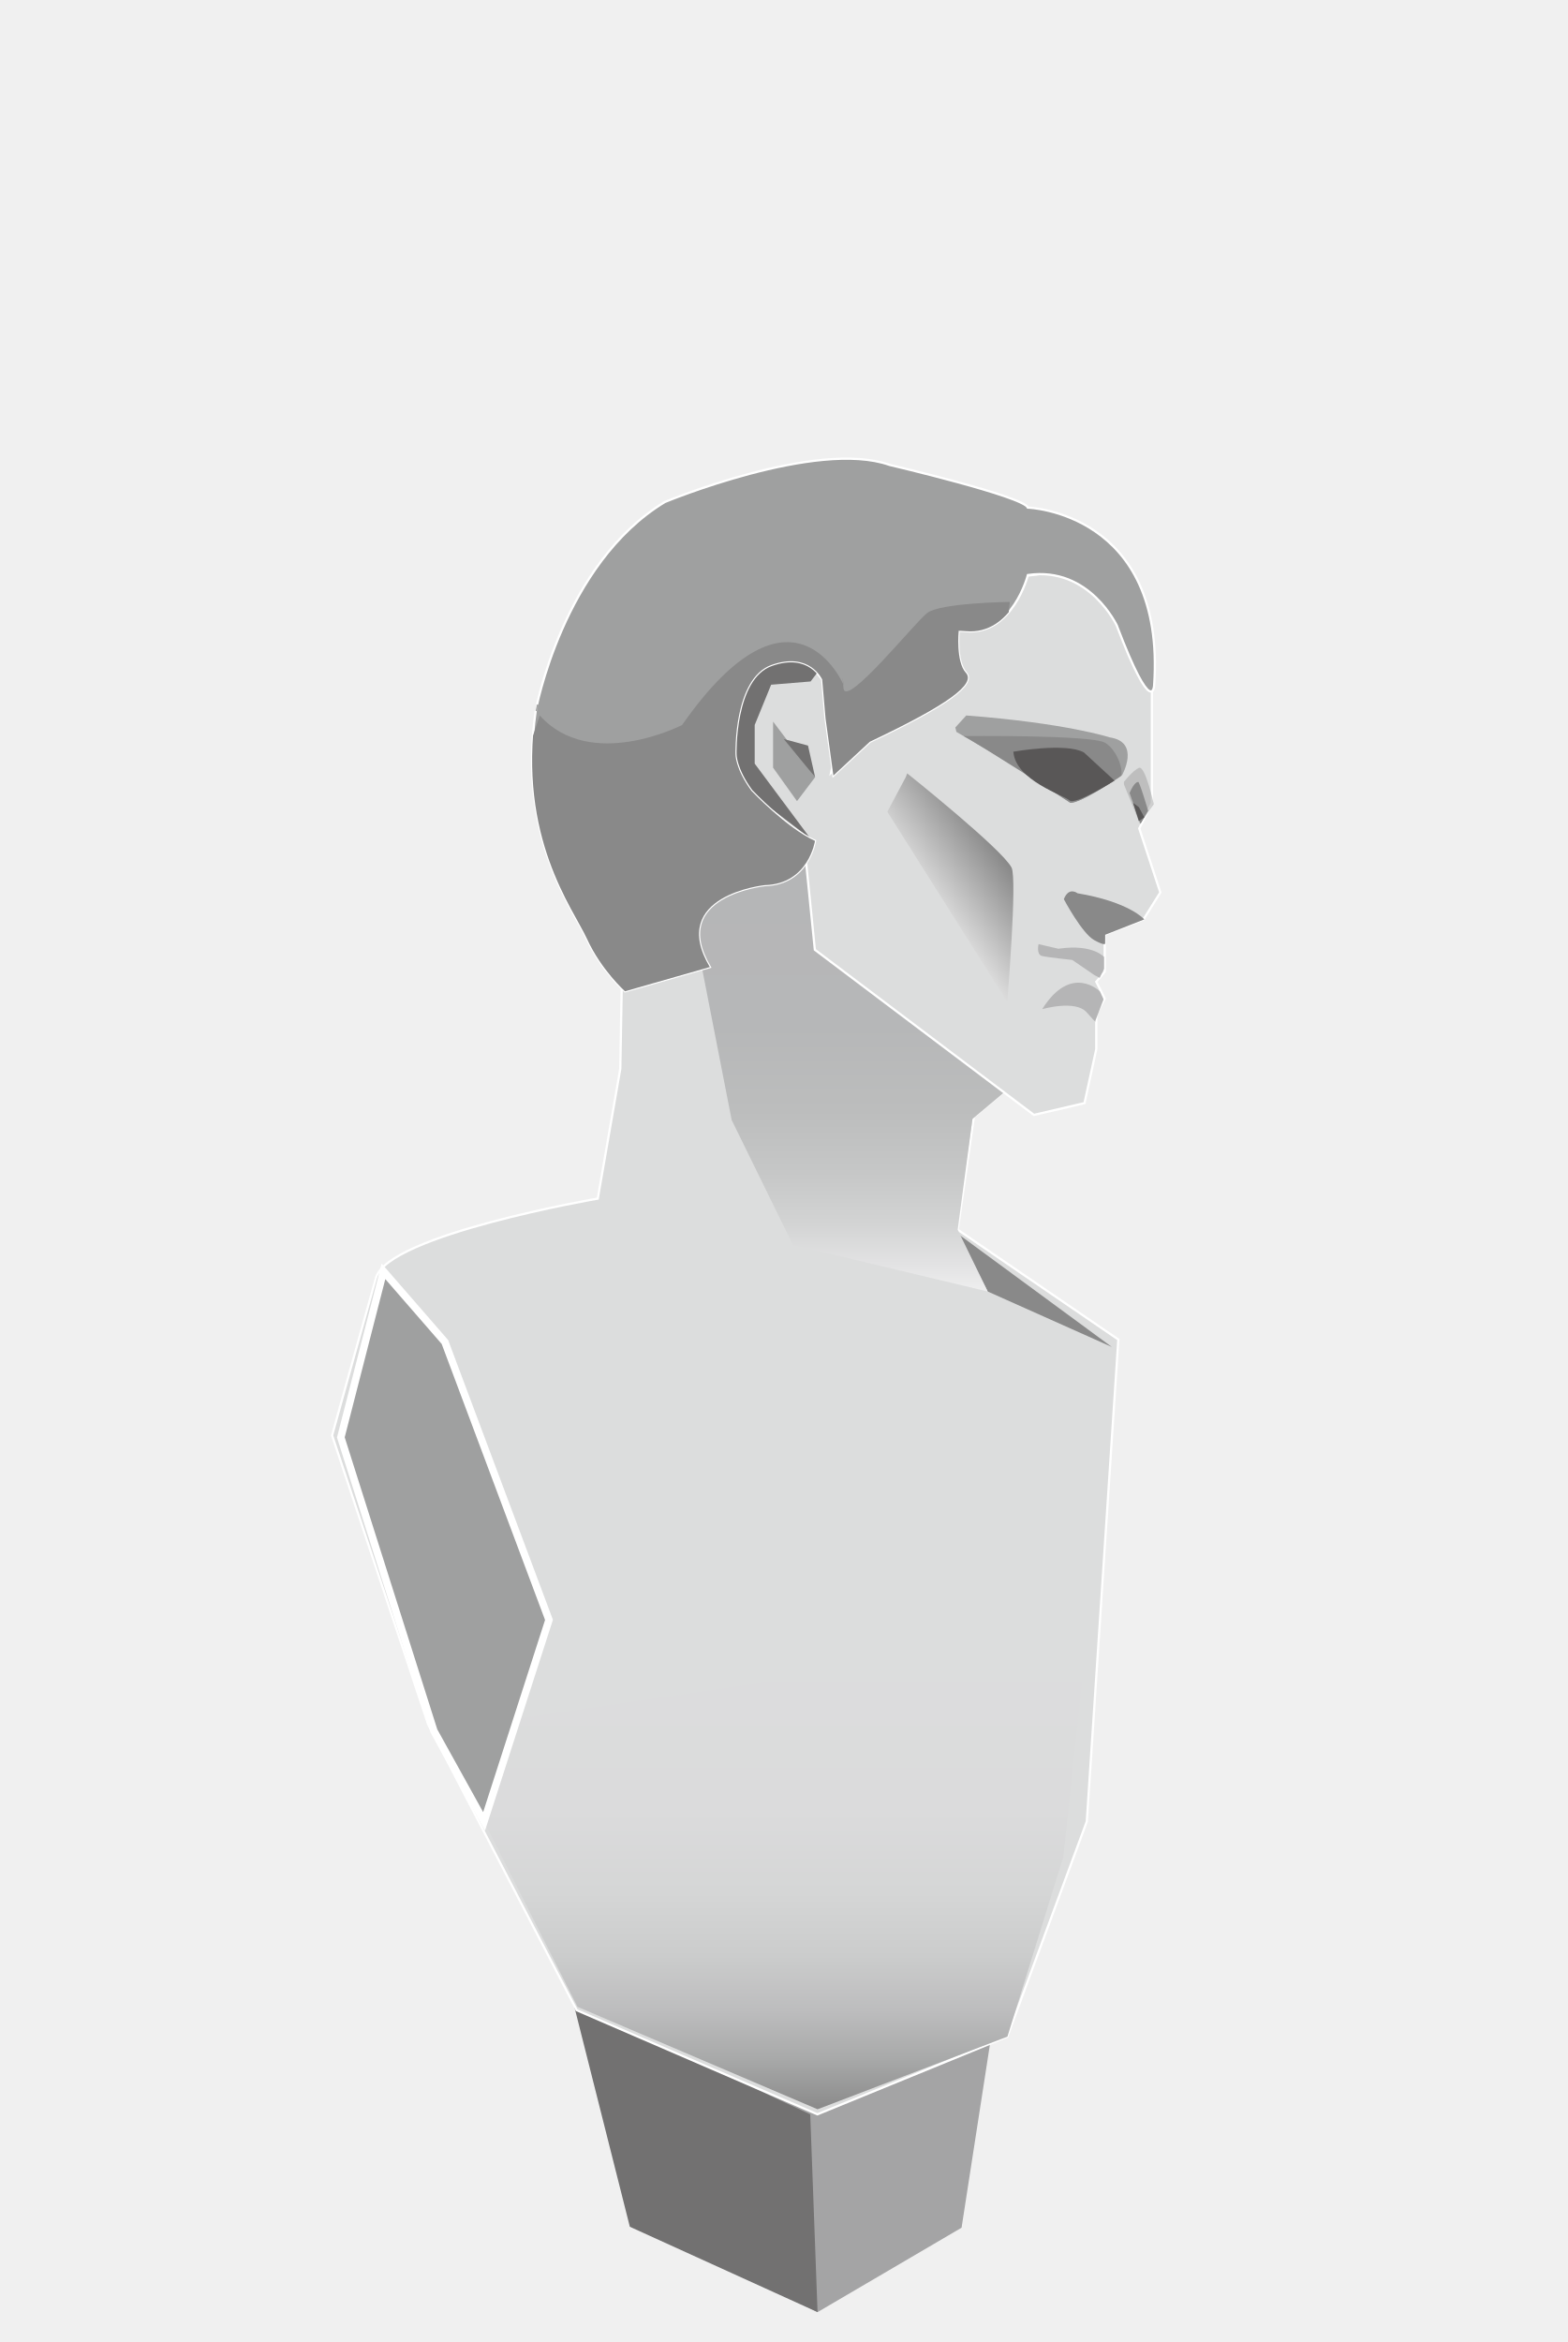
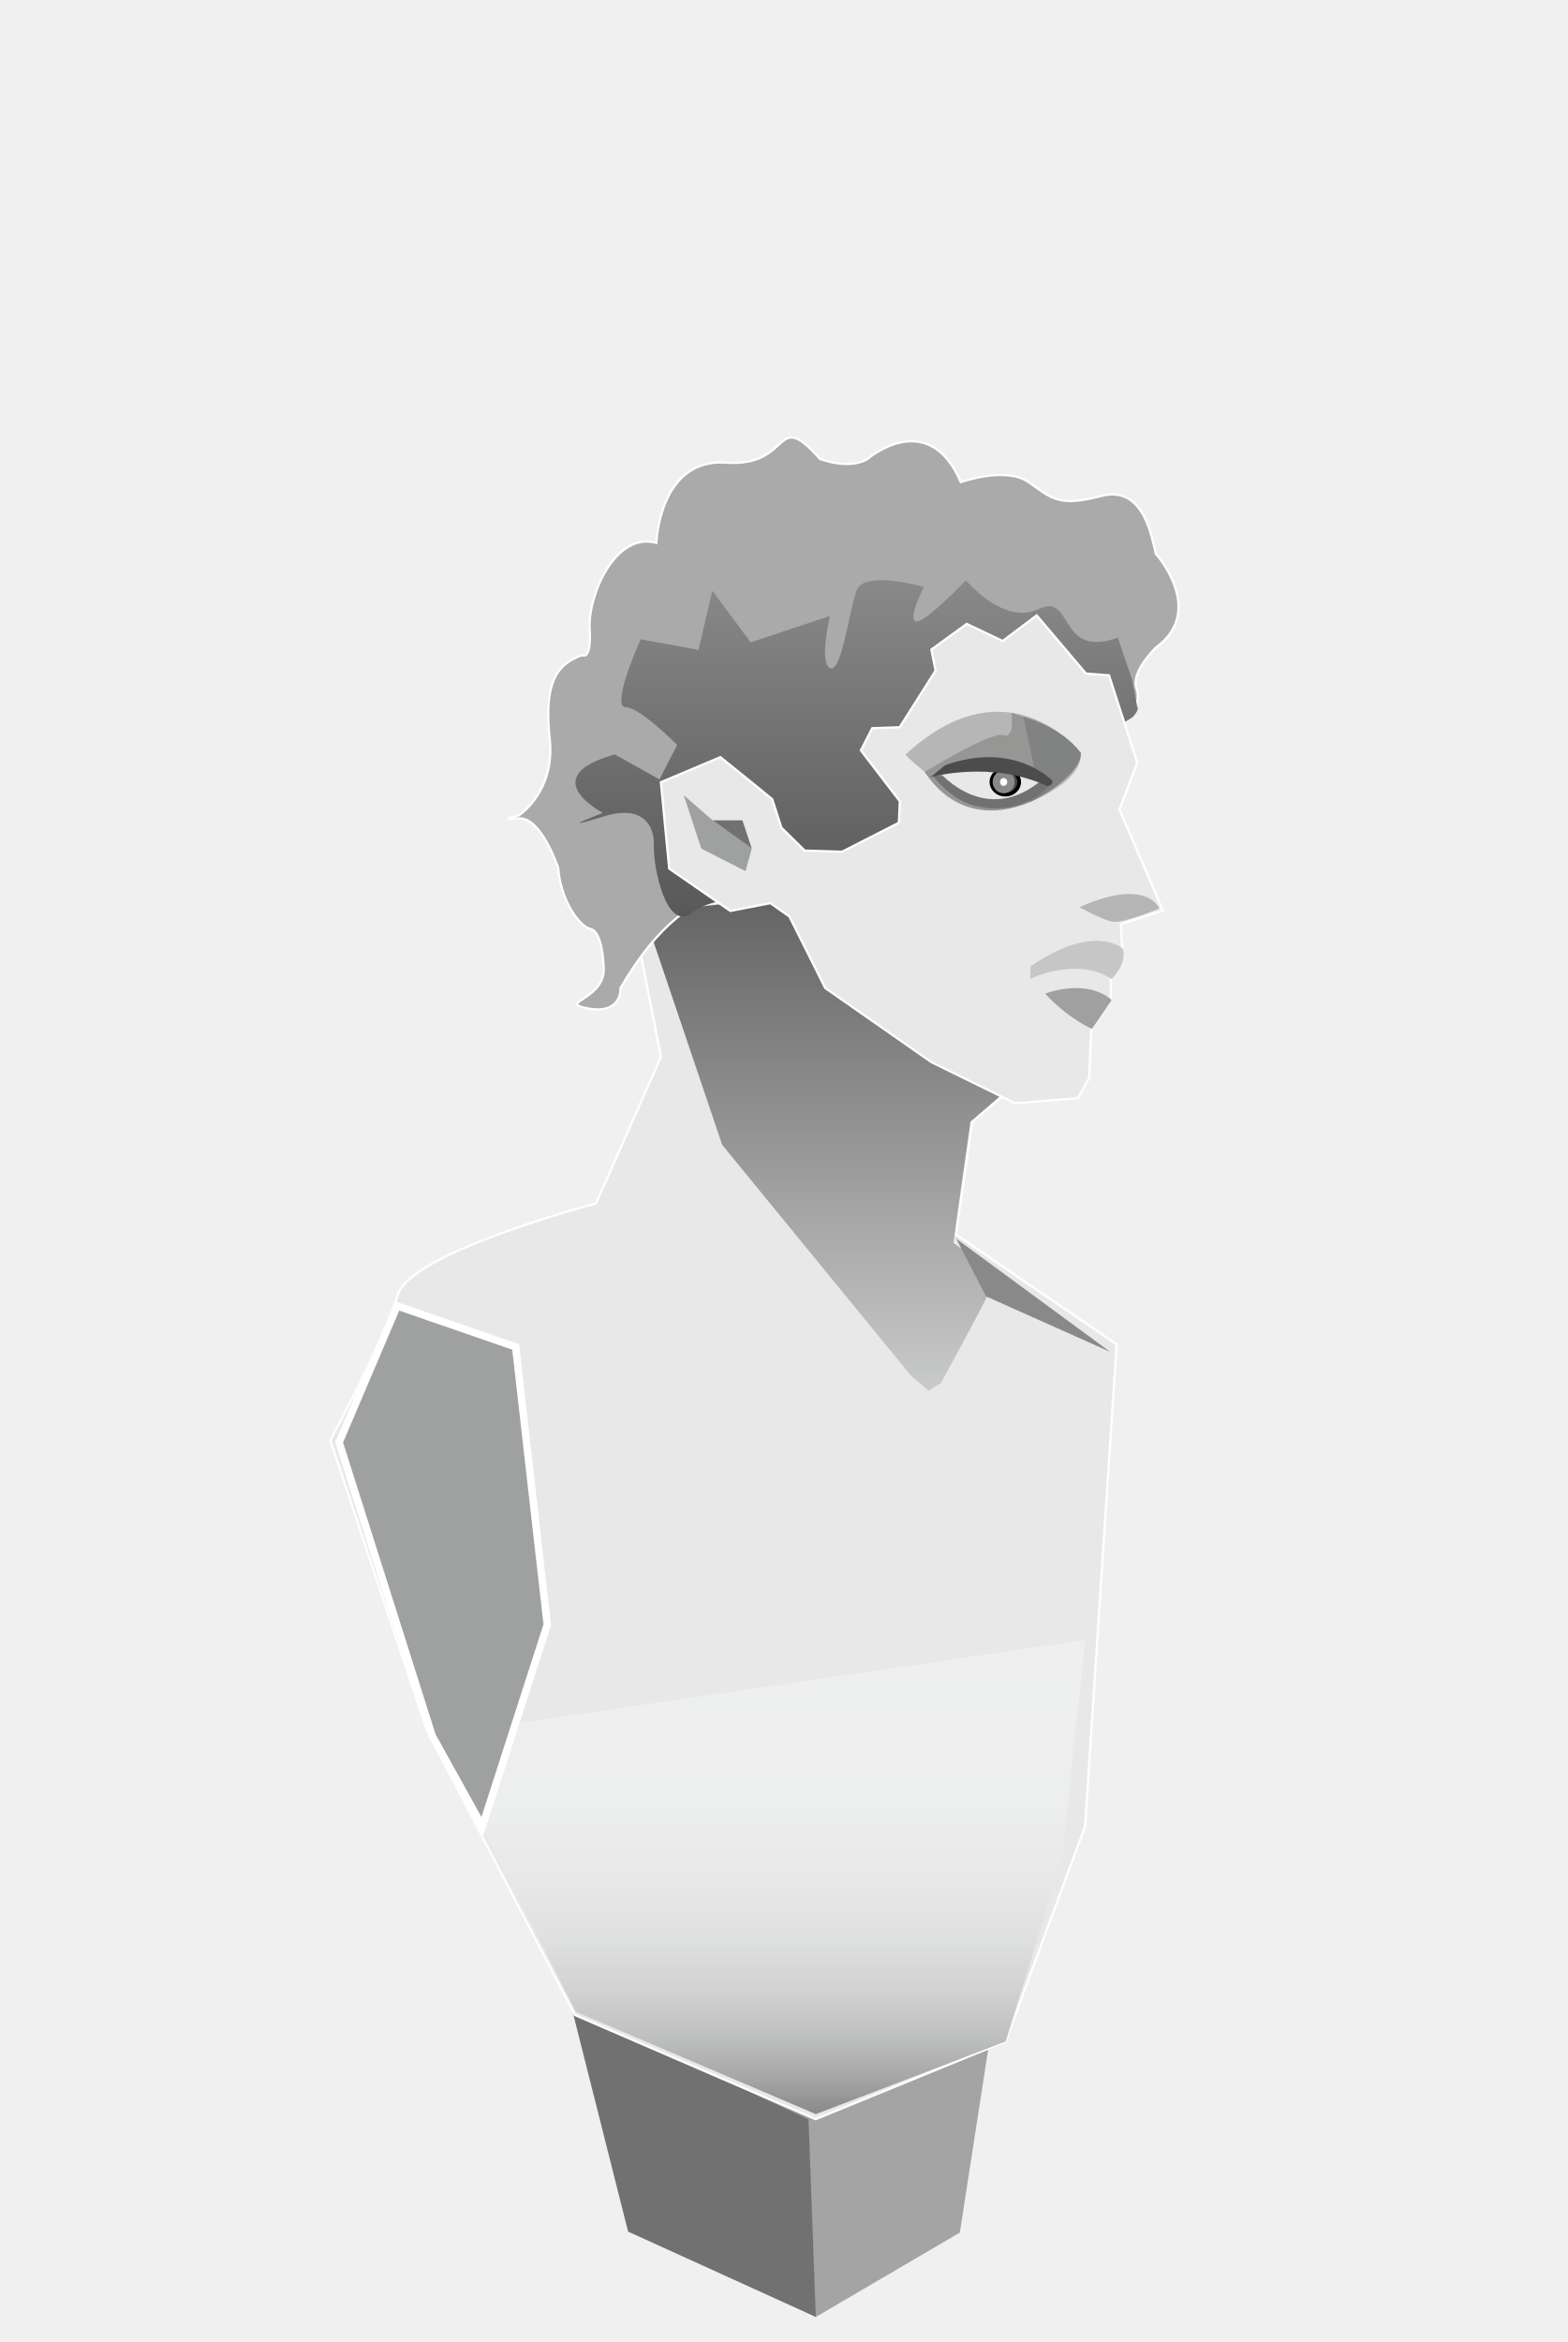
- <svg xmlns="http://www.w3.org/2000/svg" xmlns:xlink="http://www.w3.org/1999/xlink" width="210.833" height="315" viewBox="0 0 210.833 315">
+ <svg xmlns="http://www.w3.org/2000/svg" width="210.833" height="315" viewBox="0 0 210.833 315">
  <g>
-     <path fill="#A4A4A5" d="M129.349 299.626l-19.373 11.357-21.544-11.107.534-59 50.249-5.001z" />
-     <path fill="#727171" d="M108.991 284.376l.985 26.607-25.252-11.482-7.558-29.958z" />
-     <path fill="#DCDDDD" stroke="#fff" stroke-width=".3" stroke-miterlimit="10" d="M83.944 114.96l-.504 28.79-3.029 17.46s-28.191 4.856-29.827 10.641c-1.636 5.785-5.911 21.205-5.911 21.205l12.905 38.82 20 38.5 32.377 14 25.542-10.449 10.699-28.945 4.239-64.815-21.606-14.766 2.176-15.193 7.426-6.226" />
-     <linearGradient id="a" gradientUnits="userSpaceOnUse" x1="102.575" y1="283.699" x2="102.575" y2="219.925">
+     <path fill="#A4A4A5" d="M129.116 300.278l-19.373 11.356-21.544-11.106.534-59 50.249-5.001z" />
+     <path fill="#727171" d="M108.758 285.028l.985 26.606-25.252-11.481-7.558-29.958z" />
+     <path fill="#E8E8E8" stroke="#fff" stroke-width=".3" stroke-miterlimit="10" d="M83.711 115.611l5.196 26.544-8.729 19.706s-25.058 6.569-26.694 12.354c-1.636 5.785-9.044 19.492-9.044 19.492l12.905 38.82 20 38.5 32.377 14 25.542-10.449 10.699-28.945 4.239-64.815-21.606-14.766 2.176-15.193 7.426-6.226" />
+     <linearGradient id="a" gradientUnits="userSpaceOnUse" x1="111.528" y1="187.066" x2="111.528" y2="119.994">
+       <stop offset="0" stop-color="#C9CACA" />
+       <stop offset="1" stop-color="#636262" />
+     </linearGradient>
+     <path fill="url(#a)" d="M86.599 122.781l10.547 31.202 25.36 31 2.427 2.083 1.629-1.046s6.925-12.579 7.027-13.412c.217-1.777-5.337-5.424-5.337-5.424l.67-4.868 1.62-11.441 5.917-5.125-25.103-25.756-24.757 2.787z" />
+     <linearGradient id="b" gradientUnits="userSpaceOnUse" x1="102.342" y1="284.351" x2="102.342" y2="220.576">
      <stop offset="0" stop-color="#898989" />
-       <stop offset=".02" stop-color="#909090" />
-       <stop offset=".11" stop-color="#A9AAAA" />
-       <stop offset=".21" stop-color="#BDBDBE" />
-       <stop offset=".323" stop-color="#CBCCCC" />
-       <stop offset=".457" stop-color="#D5D6D6" />
-       <stop offset=".63" stop-color="#DBDBDC" />
-       <stop offset=".99" stop-color="#DCDDDD" />
+       <stop offset=".076" stop-color="#A6A6A7" />
+       <stop offset=".161" stop-color="#BEBFBF" />
+       <stop offset=".256" stop-color="#D1D1D2" />
+       <stop offset=".363" stop-color="#DEDFDF" />
+       <stop offset=".489" stop-color="#E8E8E9" />
+       <stop offset=".654" stop-color="#EDEEEE" />
+       <stop offset=".995" stop-color="#EFEFEF" />
    </linearGradient>
-     <path fill="url(#a)" d="M146.217 219.925l-87.284 12.789 18.749 37.204 32.294 13.781 25.542-9.771 7.522-24.199" />
-     <path fill="#898989" d="M132.87 173.71l16.691 7.458-20.691-15.208z" />
-     <path fill="#9FA0A0" stroke="#fff" stroke-miterlimit="10" d="M59.849 180.5l-8.266-9.508-5.734 22.341 12.511 39.465 6.756 12.185 8.733-27.108z" />
-     <path fill="#727171" stroke="#F7F8F8" stroke-width=".6" stroke-miterlimit="10" d="M95.099 269.543" />
-     <path fill="#C9CACA" stroke="#F7F8F8" stroke-width=".6" stroke-miterlimit="10" d="M87.442 244.983M109.976 284.376" />
+     <path fill="url(#b)" d="M145.984 220.576l-87.284 12.789 18.749 37.204 32.294 13.782 25.542-9.772 7.522-24.199" />
+     <path fill="#898989" d="M132.637 174.361l16.691 7.458-20.691-15.208z" />
+     <path fill="#9FA0A0" stroke="#fff" stroke-miterlimit="10" d="M69.366 181.166l-15.938-5.513-7.812 18.331 12.511 39.465 6.756 12.185 8.733-27.108z" />
+     <path fill="#727171" stroke="#F7F8F8" stroke-width=".6" stroke-miterlimit="10" d="M94.866 270.195" />
+     <path fill="#C9CACA" stroke="#F7F8F8" stroke-width=".6" stroke-miterlimit="10" d="M87.209 245.634M109.743 285.028" />
  </g>
  <g>
-     <path fill="#515151" d="M189.071 305.189" />
-     <linearGradient id="b" gradientUnits="userSpaceOnUse" x1="114.085" y1="173.71" x2="114.085" y2="110.333">
-       <stop offset="0" stop-color="#EFEFEF" />
-       <stop offset=".049" stop-color="#E4E4E5" />
-       <stop offset=".142" stop-color="#D3D4D4" />
-       <stop offset=".251" stop-color="#C6C7C7" />
-       <stop offset=".383" stop-color="#BCBDBD" />
-       <stop offset=".562" stop-color="#B6B7B8" />
-       <stop offset="1" stop-color="#B5B5B6" />
-     </linearGradient>
-     <path fill="url(#b)" d="M94.303 129.552l4.119 21.09 8.241 16.801 26.207 6.267-4.042-8.308 1.983-14.897 4.772-4.005-26.187-30.015-16.809-6.152.333 19.649" />
-     <path fill="#DCDDDD" stroke="#fff" stroke-width=".3" stroke-miterlimit="10" d="M150.19 75.905l4.76 13.526v18.588l-1.701 3.4 2.834 8.615-2.266 3.626-5.214 2.04v4.988l-1.134 1.359 1.134 2.268-1.134 2.04v4.761l-1.587 7.253-6.8 1.587-29.47-22.215-1.36-13.602v-1.53s-9.011-3.571-9.634-12.186c-.624-8.614 0-.283 0-.283s-.624-11.447 8.897-11.674c0 0 .51-.169 3.457 3.288l.057 3.627 1.813 3.626-1.045 4.931 10.396-9.634 6.461-2.381v-7.141s7.253-2.72 8.727-7.253l12.809-1.624z" />
-     <path fill="#9FA0A0" d="M150.928 104.279s2.549-4.477-1.645-5.1c0 0-5.874-1.927-19.305-2.947l-1.47 1.616.147.594s10.201 5.837 15.301 9.521c.001 0 1.02.397 6.972-3.684z" />
-     <path opacity=".5" fill="#9FA0A0" d="M151.186 105.496l2.163 5.321 1.854-2.66s-1.159-5.286-2.009-4.882c-.85.403-2.008 1.885-2.008 1.885" />
-     <path fill="#898989" d="M143.106 120.94s2.437 4.609 4.1 5.516c1.663.908 1.455.378 1.455.378l.008-1.105 5.262-2.069s-1.983-2.342-8.983-3.514c0 .001-1.162-.943-1.842.794z" />
-     <path fill="#B5B5B6" d="M147.958 133.352s-3.854-3.854-7.764 2.38c0 0 4.478-1.303 5.988.435 1.512 1.738 1.156 1.146 1.156 1.146l1.102-2.875-.482-1.086zM139.706 126.988s-.34 1.389.454 1.587c.792.199 4.08.539 4.08.539l2.976 2.04.708.368.595-1.218v-1.586s-1.473-1.757-5.979-1.134c-4.505.624-.142.028-.142.028l-2.692-.624z" />
-     <path fill="#898989" d="M129.624 99.001s17.196-.181 19.018.895c1.822 1.078 2.589 4.181 2.066 4.533s-5.674 3.76-6.751 3.534c0 0-12.488-8.032-14.333-8.962z" />
-     <path fill="#595757" d="M136.315 101.103s7.085-1.259 9.495.104l4.116 3.791s-5.349 3.346-6.048 2.665c-.701-.681-7.283-2.676-7.563-6.56z" />
-     <path fill="#898989" d="M151.947 106.66l1.474 4.157 1.02-1.778s-1.247-4.25-1.359-3.854c-.001.001-.455-.113-1.135 1.475z" />
-     <path fill="#727171" d="M109.038 91.658l-5.307.437-2.211 5.418v5.195l7.518 10.1-10.697-8.185v-13.574l4.52-3.568 8.092 1.653z" />
-     <path fill="#9FA0A0" d="M103.993 97.053v6.199l3.218 4.501 2.437-3.217z" />
-     <path fill="#B5B5B6" d="M115.304 83.74" />
-     <path fill="#595757" d="M152.418 107.988l.776.569.737 1.371-.737.509z" />
-     <path fill="#9FA0A0" stroke="#fff" stroke-width=".3" stroke-miterlimit="10" d="M89.438 67.518s20.402-8.463 30.226-4.988c0 0 18.015 4.231 18.604 5.743 0 0 18.573.604 16.986 23.877 0 0-.165 4.728-5.025-8.01l.059.107s-3.693-8.11-12.02-6.904c0 0-2.069 8.112-8.342 7.552-1.27-.114-.967 0-.967 0s-.407 4.08.967 5.592c1.375 1.511-2.41 4.307-12.918 9.281l-4.906 4.547-1.052-7.708-.453-5.214s-1.664-3.777-6.802-1.964c-5.138 1.813-4.86 12.001-4.86 12.001s-.053 1.928 2.14 4.925c0 0 4.704 4.987 8.558 6.744 0 0-.851 5.8-6.744 5.951 0 0-13.148 1.341-7.405 11.022l-11.41 3.259s-3.174-2.833-5.101-7.028c-1.927-4.193-9.332-13.602-6.914-30.679-.001.003 3.627-19.794 17.379-28.106z" />
-     <path fill="#9FA0A0" d="M131.771 92.095" />
-     <path fill="#727171" d="M105.433 99.402l.421.113 2.837.767.957 4.254" />
-     <defs>
-       <path id="c" d="M135.837 80.957s-9.397.115-11.138 1.507c-1.74 1.393-10.986 12.878-11.236 10.094-.248-2.785 0-.462 0-.462s-6.746-15.96-21.711 5.418c0 0-12.297 6.338-19.142-1.282l-7.077 21.094 15.314 16.008 19.838 4.076 34.119-46.36 1.033-10.093z" />
-     </defs>
-     <clipPath id="d">
-       <use xlink:href="#c" overflow="visible" />
-     </clipPath>
-     <path clip-path="url(#d)" fill="#898989" d="M89.438 67.518s20.402-8.463 30.226-4.988c0 0 18.015 4.231 18.604 5.743 0 0 18.573.604 16.986 23.877 0 0-.165 4.728-5.025-8.01l.059.107s-3.693-8.11-12.02-6.904c0 0-2.069 8.112-8.342 7.552-1.27-.114-.967 0-.967 0s-.407 4.08.967 5.592c1.375 1.511-2.41 4.307-12.918 9.281l-4.906 4.547-1.052-7.708-.453-5.214s-1.664-3.777-6.802-1.964c-5.138 1.813-4.86 12.001-4.86 12.001s-.053 1.928 2.14 4.925c0 0 4.704 4.987 8.558 6.744 0 0-.851 5.8-6.744 5.951 0 0-13.148 1.341-7.405 11.022l-11.41 3.259s-3.174-2.833-5.101-7.028c-1.927-4.193-9.332-13.602-6.914-30.679-.001.003 3.627-19.794 17.379-28.106z" />
-     <linearGradient id="e" gradientUnits="userSpaceOnUse" x1="123.86" y1="122.878" x2="134.773" y2="115.09">
-       <stop offset="0" stop-color="#EFEFEF" />
+     <path fill="#D8D8D8" d="M154.118 93.001" />
+     <path fill="#aaa" stroke="#fff" stroke-width=".3" stroke-miterlimit="10" d="M116.722 61.712s8.128-7.019 12.528 3.136c0 0 5.984-2.163 9.111 0 3.128 2.162 3.965 3.384 9.782 1.862 5.816-1.524 6.832 5.838 7.34 7.784 0 0 6.854 7.616 0 12.608 0 0-3.423 3.302-2.601 5.502.822 2.2-1.382 4.061-1.382 4.061l-41.375 20.079-5.332 3.215s-11.17-4.742-21.325 12.935c0 0 .254 3.562-4.315 2.749-4.57-.812 2.666-1.151 2.031-5.868 0 0-.127-4.464-1.777-4.845s-4.062-4.188-4.316-8.186c0 0-2.285-6.919-5.331-6.664-3.047.252 0-.382 0-.382s4.95-3.173 4.189-10.281c-.762-7.109.634-10.028 4.357-11.297 0 0 1.27.846 1.016-3.554-.253-4.401 3.385-13.074 8.97-11.551 0 0 .381-11.424 9.393-10.789 9.012.634 6.346-7.542 12.608-.513.001-.001 3.874 1.575 6.429-.001z" />
+     <linearGradient id="c" gradientUnits="userSpaceOnUse" x1="115.232" y1="123.276" x2="115.232" y2="78.034">
+       <stop offset="0" stop-color="#595757" />
      <stop offset="1" stop-color="#898989" />
    </linearGradient>
-     <path fill="url(#e)" d="M122.032 104.018s12.772 10.19 14.038 12.67c.791 1.55-.58 18.055-.58 18.055l-16.13-25.56 2.483-4.661.189-.504z" />
-     <path fill="#B5B5B6" stroke="#9FA0A0" stroke-width="2" stroke-miterlimit="10" d="M184.574 142.632" />
+     <path fill="url(#c)" d="M107.136 119.869l-2.833.742s-7.909-.479-11.23 2.167c-3.323 2.644-5.287-5.915-5.119-9.47 0 0 .17-5.669-6.854-3.469-7.024 2.2 0-.507 0-.507s-9.293-4.839 1.608-7.857l6.007 3.358 2.37-4.641s-4.908-5.004-6.938-5.083c-2.031-.079 2.031-9.134 2.031-9.134l7.785 1.438 1.862-7.954 5.162 6.939 10.662-3.554s-1.522 6.262 0 7.023c1.524.762 2.54-7.532 3.555-10.408 1.016-2.877 9.074-.508 9.074-.508s-2.305 4.457-1.035 4.64c1.269.184 6.684-5.557 6.684-5.557s5.078 6.164 9.816 3.879c4.739-2.285 2.466 6.777 10.621 3.851l1.904 5.585.72 3.76s.361.203-.563 1.29c-.923 1.084-45.651 23.565-45.651 23.565" />
+     <path fill="#84A09F" stroke="#6B8080" stroke-miterlimit="10" d="M107.376 120.244" />
+     <path fill="#E8E8E8" stroke="#fff" stroke-width=".3" stroke-miterlimit="10" d="M150.588 95.179l2.398 7.406-2.408 6.295 4.253 9.849 1.571 3.743-5.636 1.823.186 3.32-1.533 4.055.029 2.837-2.656 3.885-.276 6.59-1.517 2.707-8.441.703-11.282-5.54-3.656-2.552-10.61-7.406-4.819-9.618-2.565-1.804-5.379 1.051-8.23-5.695-1.116-11.619 7.998-3.371 4.814 3.883 2.164 1.776 1.24 3.83 3.128 3.077 5.033.15 7.634-3.895.131-2.889-5.239-6.842 1.524-2.985 3.693-.128 4.83-7.612-.565-2.842 4.756-3.444 4.834 2.295 4.58-3.439 6.622 7.817 3.103.242 1.148 3.542z" />
+     <path fill="#9FA0A0" d="M91.979 106.951l2.354 7.173 5.954 3.049.841-3.049-5.273-3.791z" />
+     <path fill="#727171" d="M95.855 110.333h4.015l1.258 3.791z" />
+     <path fill="#B6B6B7" d="M121.843 101.453c-.225.206 4.728 4.162 4.728 4.162l5.555 3.017 4.541-.95.712.637s8.218-2.728 8.027-7.024c0-.001-9.646-12.621-23.563.158z" />
+     <path fill="#EFEFEF" d="M124.277 100.217" />
+     <path fill="#B5B5B6" d="M145.189 122.029s3.361 1.826 4.549 1.952c1.529.161 6.193-1.792 6.193-1.792s-1.613-4.267-10.742-.16" />
+     <path fill="#969695" d="M124.377 103.825s8.932-5.485 10.573-4.95c1.641.537 1.102-3.012 1.102-3.012s6.915 2.018 8.896 5.045c1.982 3.029-12.663 14.766-20.571 2.917z" />
+     <path fill="#818282" d="M137.658 96.402l1.386 6.417-.595 5.094s6.86-3.214 6.958-6.619c-.001 0-2.182-3.318-7.749-4.892z" />
+     <path fill="#727171" d="M125.476 104.303s2.575 3.67 6.348 4.22c0 0 5.653 1.425 9.501-3.081l-15.849-1.139z" />
+     <path fill="#E8E8E8" d="M126.568 104.054s6.144 7.162 13.595.827c.001 0-5.456-3.789-13.595-.827z" />
+     <ellipse fill="#494949" stroke="#000" stroke-width=".5" stroke-miterlimit="10" cx="135.232" cy="105.173" rx="1.865" ry="1.709" />
+     <ellipse fill="#fff" stroke="#898989" stroke-miterlimit="10" cx="135.01" cy="105.173" rx=".983" ry="1.023" />
+     <path fill="#4C4C4C" d="M127.111 102.932l-1.951 1.6s8.121-2.319 15.696 1.189c0 0 .829-.013.702-.718 0 0-5.126-5.423-14.447-2.071z" />
+     <path fill="#C6C6C6" d="M151.051 127.615s-3.821-3.556-12.424 2.367l-.045 1.657s6.326-3.044 10.938.031c-.001 0 2.093-1.875 1.531-4.055z" />
+     <path fill="#A0A0A0" d="M140.589 133.646s5.477-2.168 8.958.861l-2.654 3.885s-3.173-1.362-6.304-4.746z" />
  </g>
</svg>
